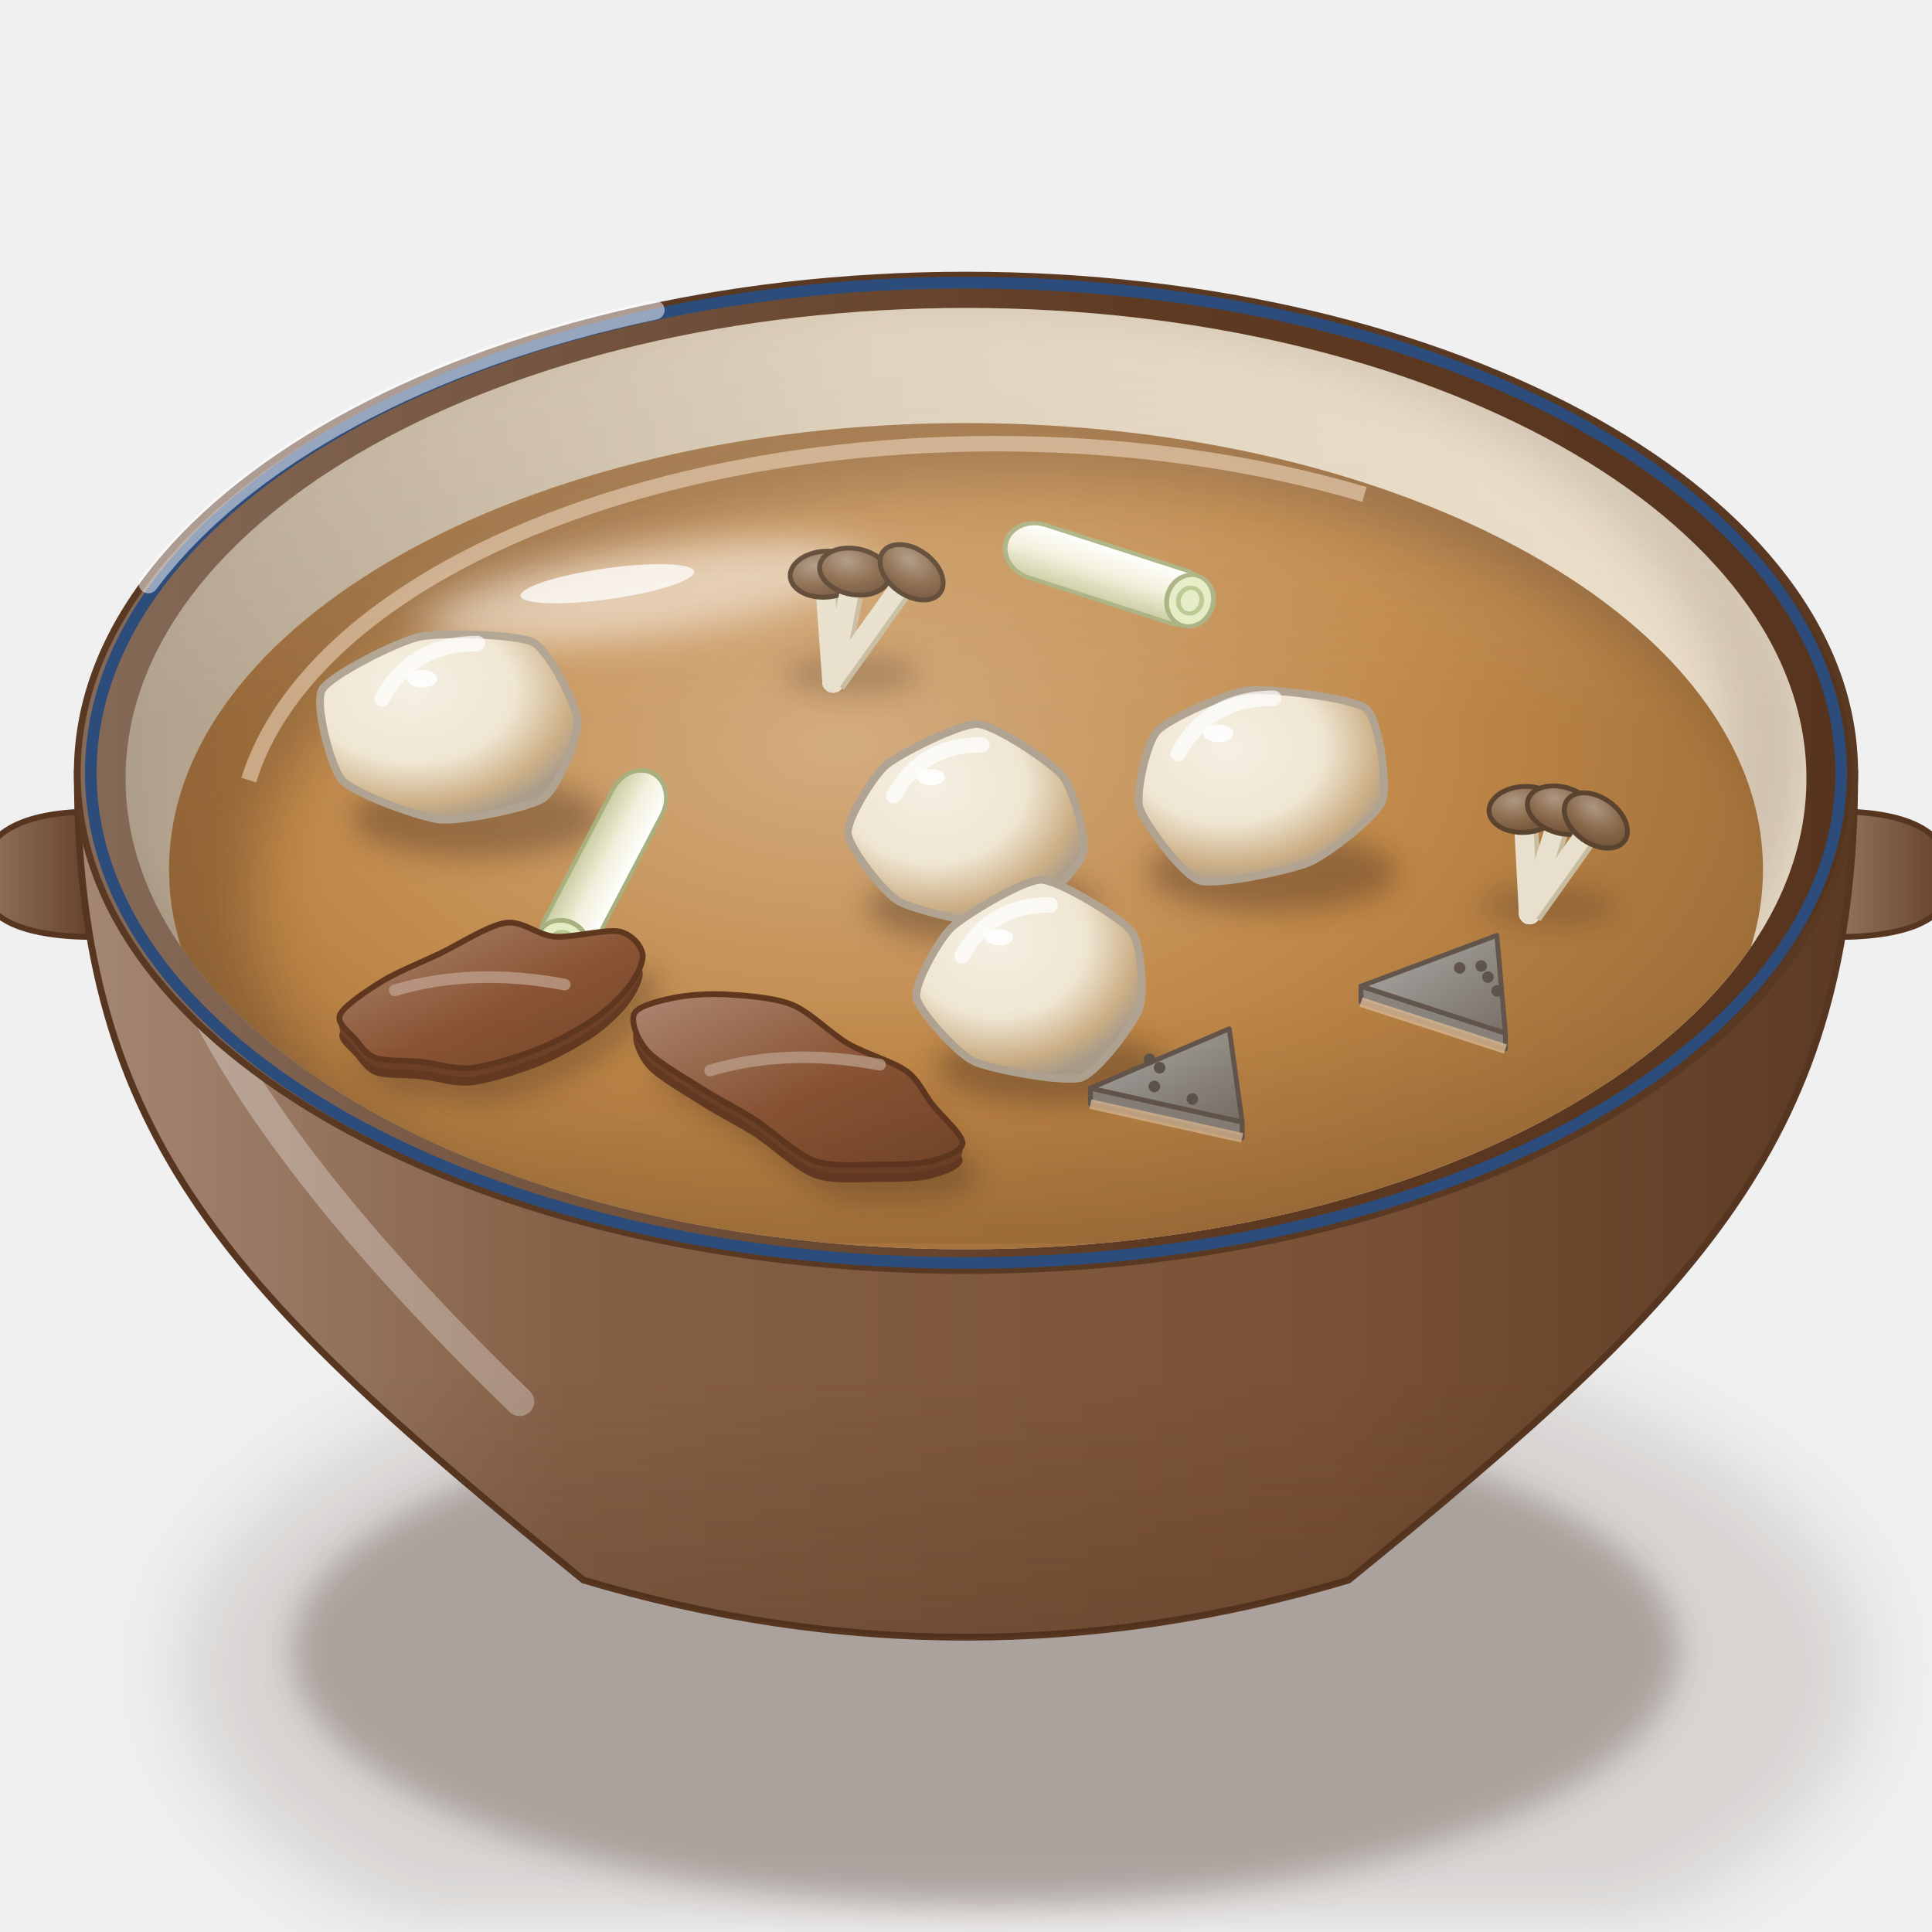
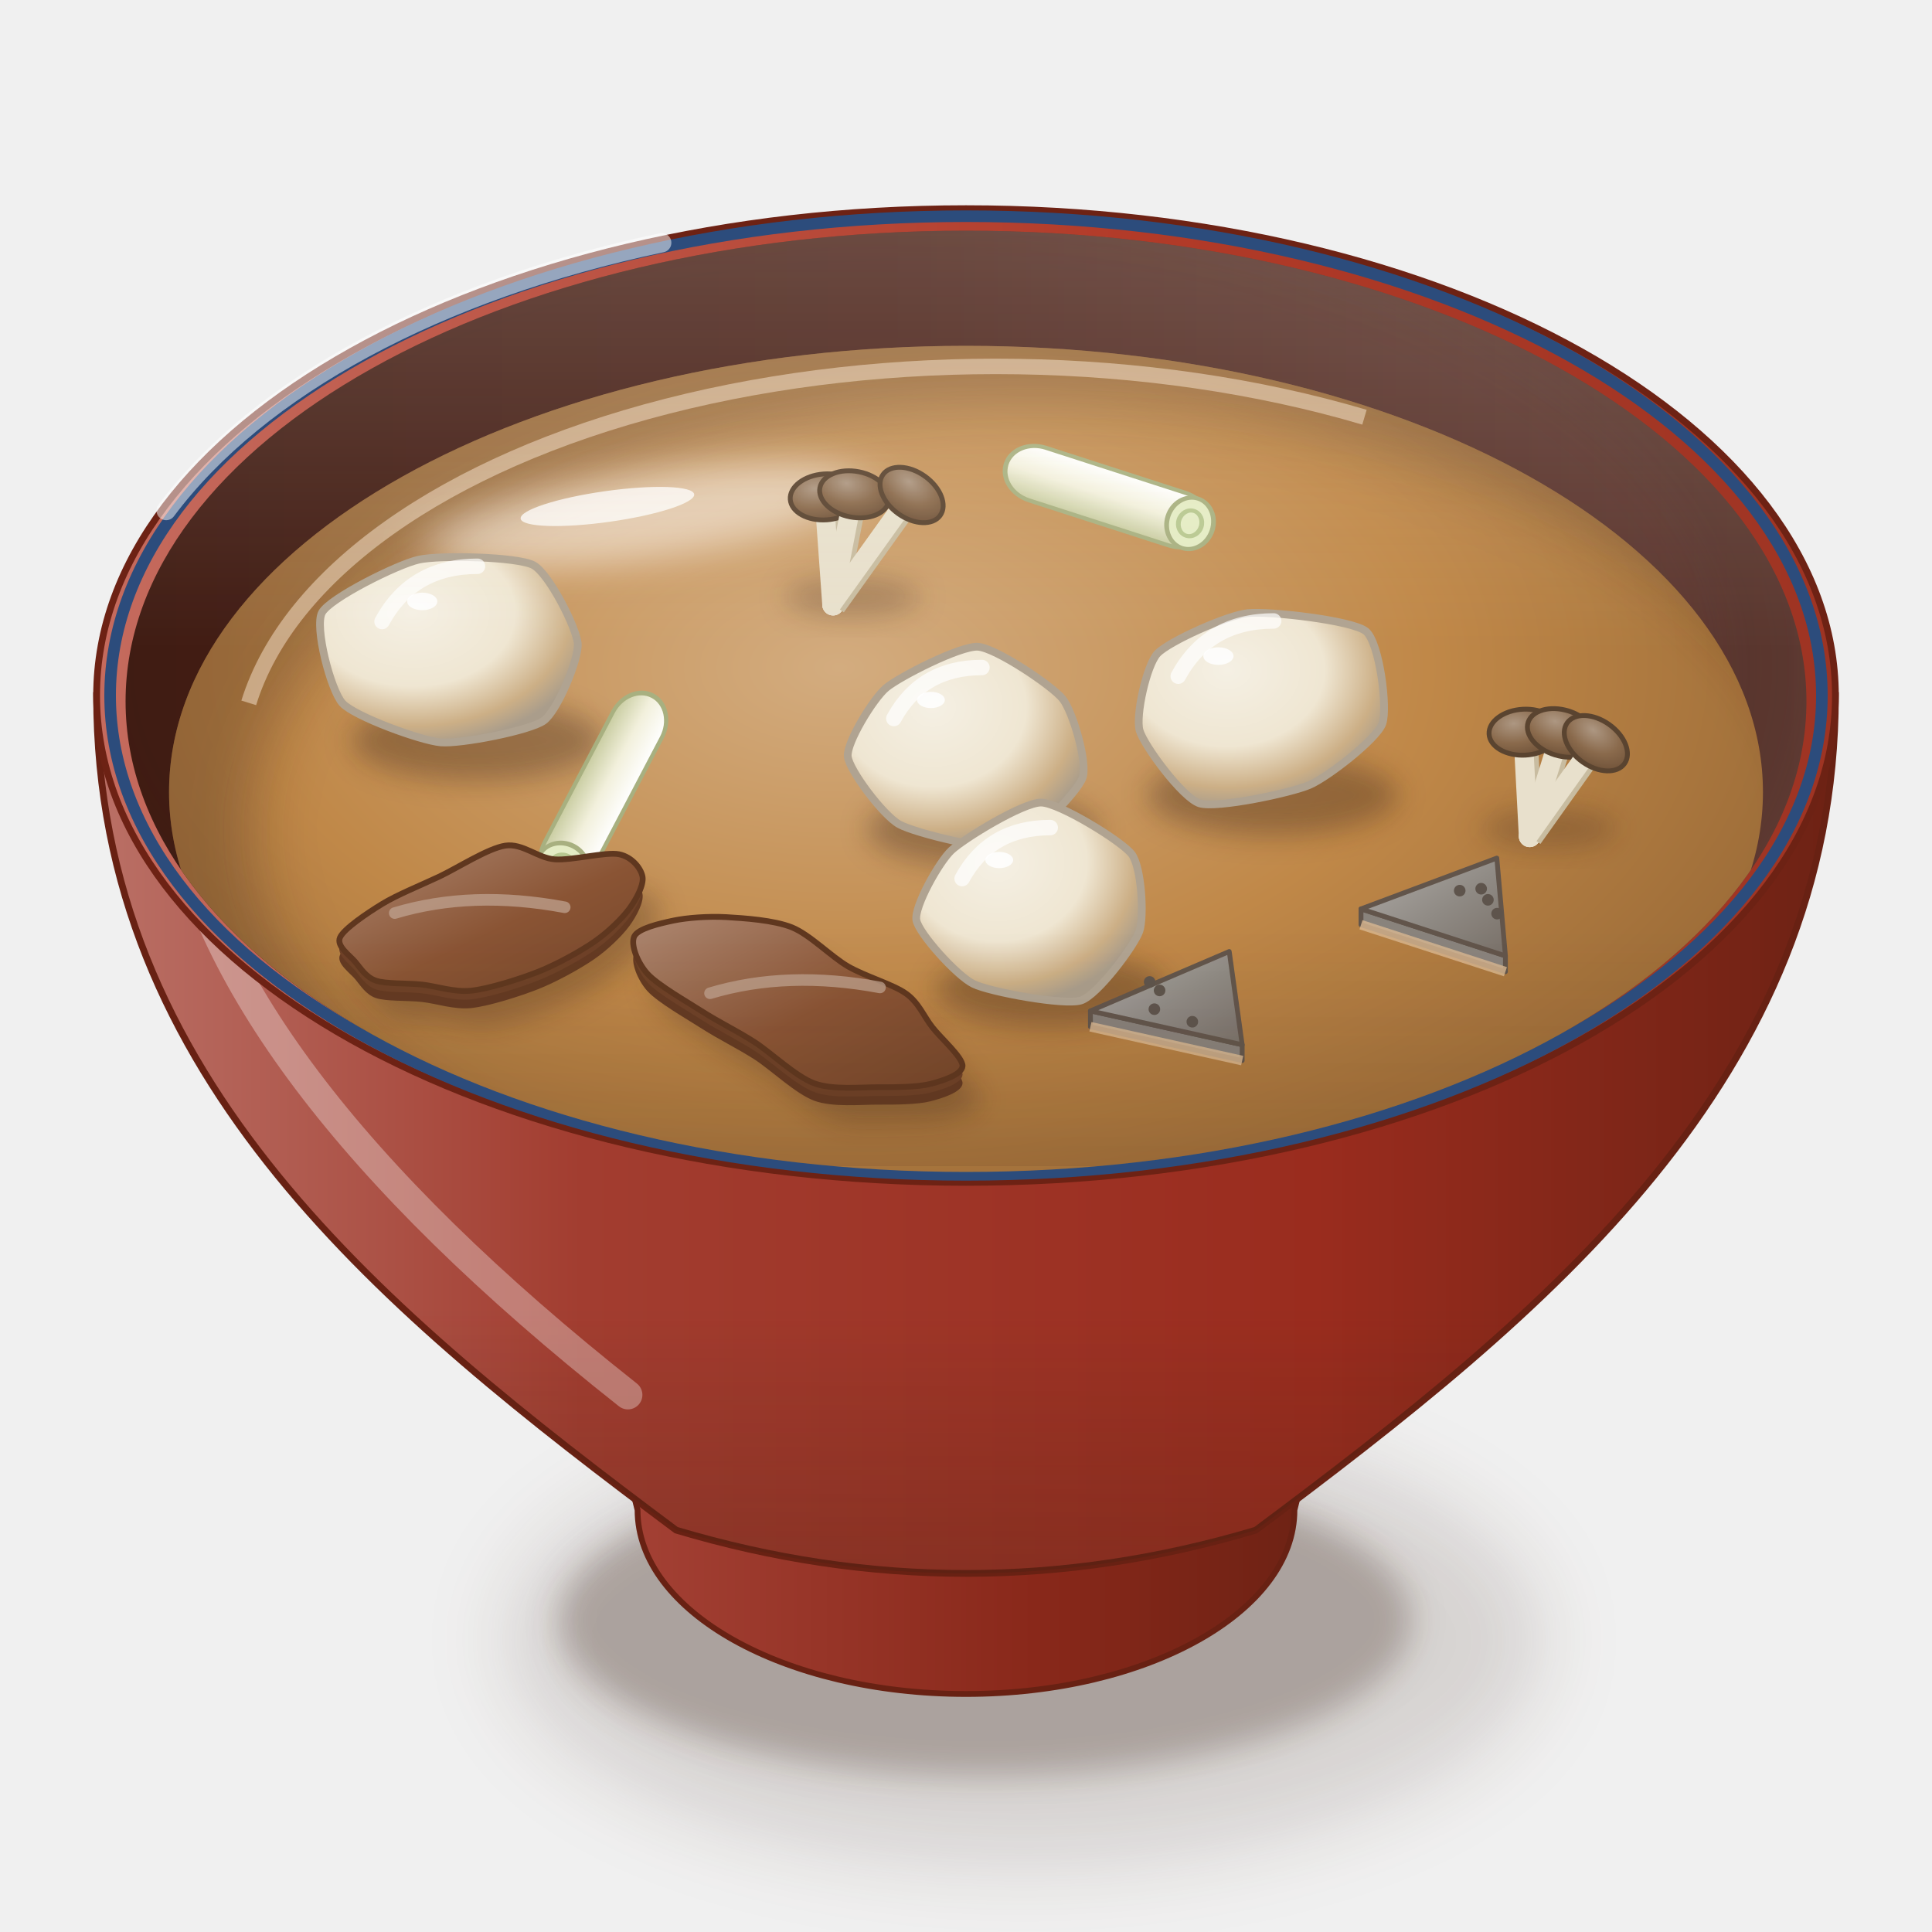
<svg xmlns="http://www.w3.org/2000/svg" viewBox="0 0 200 200" width="400" height="400">
  <defs>
    <filter id="imoni-1" x="-50%" y="-50%" width="200%" height="200%">
      <feGaussianBlur stdDeviation="4" />
    </filter>
    <filter id="imoni-2" x="-50%" y="-50%" width="200%" height="200%">
      <feGaussianBlur stdDeviation="1.6" />
    </filter>
    <linearGradient id="imoni-3" x1="0" y1="0" x2="1" y2="0">
-       <stop offset="0" stop-color="#a58976" />
-       <stop offset="0.28" stop-color="#856046" />
-       <stop offset="0.7" stop-color="#7a5236" />
-       <stop offset="1" stop-color="#5a3923" />
-     </linearGradient>
-     <linearGradient id="imoni-4" x1="0" y1="0" x2="0" y2="1">
+       <stop offset="0" stop-color="#a44135" />
+       <stop offset="0.6" stop-color="#89281a" />
+       <stop offset="1" stop-color="#6d2214" />
+     </linearGradient>
+     <linearGradient id="imoni-4" x1="0" y1="0" x2="1" y2="0">
+       <stop offset="0" stop-color="#ba7066" />
+       <stop offset="0.28" stop-color="#a23d30" />
+       <stop offset="0.7" stop-color="#9a2c1e" />
+       <stop offset="1" stop-color="#6d2214" />
+     </linearGradient>
+     <linearGradient id="imoni-5" x1="0" y1="0" x2="0" y2="1">
      <stop offset="0" stop-color="#3a2212" stop-opacity="0" />
      <stop offset="0.7" stop-color="#3a2212" stop-opacity="0" />
      <stop offset="1" stop-color="#3a2212" stop-opacity="0.22" />
    </linearGradient>
-     <linearGradient id="imoni-5" x1="0" y1="0" x2="1" y2="0">
-       <stop offset="0" stop-color="#866b59" />
-       <stop offset="0.6" stop-color="#5e3a22" />
-       <stop offset="1" stop-color="#56341e" />
-     </linearGradient>
    <linearGradient id="imoni-6" x1="0" y1="0" x2="1" y2="0">
-       <stop offset="0" stop-color="#b0a08b" />
-       <stop offset="0.45" stop-color="#daccb5" />
-       <stop offset="1" stop-color="#ece0cb" />
-     </linearGradient>
-     <clipPath id="imoni-7">
-       <path d="M13,80.6A87,48.72 0 1 0 187,80.6A87,48.72 0 1 0 13,80.6Z" />
+       <stop offset="0" stop-color="#c56b5e" />
+       <stop offset="0.6" stop-color="#b23a28" />
+       <stop offset="1" stop-color="#9e3423" />
+     </linearGradient>
+     <linearGradient id="imoni-7" x1="0" y1="0" x2="1" y2="0">
+       <stop offset="0" stop-color="#401c13" />
+       <stop offset="0.45" stop-color="#471f17" />
+       <stop offset="1" stop-color="#603b34" />
+     </linearGradient>
+     <clipPath id="imoni-8">
+       <path d="M13,72.6A87,48.72 0 1 0 187,72.6A87,48.72 0 1 0 13,72.6Z" />
    </clipPath>
-     <filter id="imoni-8" x="-50%" y="-50%" width="200%" height="200%">
+     <filter id="imoni-9" x="-50%" y="-50%" width="200%" height="200%">
      <feGaussianBlur stdDeviation="2.5" />
    </filter>
-     <clipPath id="imoni-9">
-       <path d="M13,80.6 A87,48.72 0 0 0 187,80.6 L200,80.6 L200,0 L0,0 L0,80.6Z" />
+     <clipPath id="imoni-10">
+       <path d="M13,72.6 A87,48.72 0 0 0 187,72.6 L200,72.6 L200,0 L0,0 L0,72.6Z" />
    </clipPath>
-     <linearGradient id="imoni-10" x1="0" y1="0" x2="1" y2="0">
-       <stop offset="0" stop-color="#95755e" />
-       <stop offset="1" stop-color="#623f28" />
-     </linearGradient>
    <radialGradient id="imoni-11" cx="0.42" cy="0.36" r="0.62">
      <stop offset="0" stop-color="#d3ac7f" />
      <stop offset="0.6" stop-color="#c08848" />
      <stop offset="1" stop-color="#9f6e39" />
    </radialGradient>
    <clipPath id="imoni-12">
-       <path d="M17.5,90A82.5,46.2 0 1 0 182.5,90A82.5,46.2 0 1 0 17.5,90Z" />
+       <path d="M17.5,82A82.5,46.2 0 1 0 182.5,82A82.5,46.2 0 1 0 17.5,82Z" />
    </clipPath>
    <filter id="imoni-13" x="-50%" y="-50%" width="200%" height="200%">
      <feGaussianBlur stdDeviation="3" />
    </filter>
    <filter id="imoni-14" x="-50%" y="-50%" width="200%" height="200%">
      <feGaussianBlur stdDeviation="2.2" />
    </filter>
    <linearGradient id="imoni-15" x1="0" y1="0" x2="0" y2="1">
      <stop offset="0" stop-color="#ffffff" />
      <stop offset="0.5" stop-color="#f2f0dc" />
      <stop offset="1" stop-color="#c8cca0" />
    </linearGradient>
    <radialGradient id="imoni-16" cx="0.36" cy="0.3" r="0.78">
      <stop offset="0" stop-color="#ad9782" />
      <stop offset="0.55" stop-color="#8a6a4c" />
      <stop offset="1" stop-color="#6d5037" />
    </radialGradient>
    <filter id="imoni-17" x="-50%" y="-50%" width="200%" height="200%">
      <feGaussianBlur stdDeviation="1.4" />
    </filter>
    <radialGradient id="imoni-18" cx="0.36" cy="0.3" r="0.72">
      <stop offset="0" stop-color="#f5f0e4" />
      <stop offset="0.55" stop-color="#efe6d2" />
      <stop offset="0.85" stop-color="#ccaf86" />
      <stop offset="1" stop-color="#aa9d8b" />
    </radialGradient>
    <linearGradient id="imoni-19" x1="0" y1="0" x2="1" y2="1">
      <stop offset="0" stop-color="#ad8771" />
      <stop offset="0.55" stop-color="#8a5434" />
      <stop offset="1" stop-color="#75462a" />
    </linearGradient>
    <linearGradient id="imoni-20" x1="0" y1="0" x2="1" y2="1">
      <stop offset="0" stop-color="#b1ada9" />
      <stop offset="0.55" stop-color="#8f8a84" />
      <stop offset="1" stop-color="#797068" />
    </linearGradient>
    <linearGradient id="imoni-21" x1="0" y1="0" x2="0" y2="1">
      <stop offset="0" stop-color="#fff8ec" stop-opacity="0.2" />
      <stop offset="0.45" stop-color="#fff8ec" stop-opacity="0" />
      <stop offset="0.75" stop-color="#3a2212" stop-opacity="0" />
      <stop offset="1" stop-color="#3a2212" stop-opacity="0.1" />
    </linearGradient>
  </defs>
-   <path d="M10,84 q-12,0 -12,7 q0,6 12,6Z" fill="url(#imoni-10)" stroke="#563620" stroke-width=".6" />
-   <path d="M190,84 q12,0 12,7 q0,6 -12,6Z" fill="url(#imoni-10)" stroke="#563620" stroke-width=".6" />
-   <ellipse cx="106" cy="172.96" rx="87.36" ry="38.44" fill="#3a2212" opacity="0.14" filter="url(#imoni-1)" />
-   <ellipse cx="102" cy="170.96" rx="71.76" ry="26.21" fill="#3a2212" opacity="0.28" filter="url(#imoni-2)" />
-   <path d="M8,80 C8,117.8 24,134 60.4,163.57 Q100,175.4 139.6,163.57 C176,134 192,117.8 192,80Z" fill="url(#imoni-3)" stroke="#563620" stroke-width=".7" />
-   <path d="M8,80 C8,117.8 24,134 60.4,163.57 Q100,175.4 139.6,163.57 C176,134 192,117.8 192,80Z" fill="url(#imoni-4)" />
-   <path d="M16,90 Q20,112.4 53.8,145.09" stroke="#fff" stroke-width="3" fill="none" stroke-linecap="round" opacity="0.3" />
-   <path d="M8,80A92,51.52 0 1 0 192,80A92,51.52 0 1 0 8,80Z" fill="url(#imoni-5)" stroke="#5a3923" stroke-width=".7" />
-   <path d="M13,80.6A87,48.72 0 1 0 187,80.6A87,48.72 0 1 0 13,80.6Z" fill="url(#imoni-6)" />
-   <g clip-path="url(#imoni-7)">
-     <path d="M5,77A89,50.72 0 1 0 183,77A89,50.72 0 1 0 5,77Z" fill="none" stroke="#3a2212" stroke-width="9" opacity=".16" filter="url(#imoni-8)" />
-   </g>
-   <path d="M9.4,80A90.6,50.74 0 1 0 190.6,80A90.6,50.74 0 1 0 9.4,80Z" fill="none" stroke="#2c4c7c" stroke-width="1.2" />
-   <g clip-path="url(#imoni-7)">
-     <path d="M17.5,90A82.5,46.2 0 1 0 182.5,90A82.5,46.2 0 1 0 17.5,90Z" fill="url(#imoni-11)" />
+   <ellipse cx="106" cy="169.74" rx="53.76" ry="23.65" fill="#3a2212" opacity="0.14" filter="url(#imoni-1)" />
+   <ellipse cx="102" cy="167.74" rx="44.16" ry="16.13" fill="#3a2212" opacity="0.28" filter="url(#imoni-2)" />
+   <path d="M64,148.32 L66,156.32 A34,19.04 0 0 0 134,156.32 L136,148.32Z" fill="url(#imoni-3)" stroke="#682113" stroke-width=".6" />
+   <path d="M10,72 C10,111.68 40,136 70,158.4 Q100,167.36 130,158.4 C160,136 190,111.68 190,72Z" fill="url(#imoni-4)" stroke="#682113" stroke-width=".7" />
+   <path d="M10,72 C10,111.68 40,136 70,158.4 Q100,167.36 130,158.4 C160,136 190,111.68 190,72Z" fill="url(#imoni-5)" />
+   <path d="M18,82 Q22,110.4 65,144.4" stroke="#fff" stroke-width="3" fill="none" stroke-linecap="round" opacity="0.32" />
+   <path d="M10,72A90,50.4 0 1 0 190,72A90,50.4 0 1 0 10,72Z" fill="url(#imoni-6)" stroke="#6d2214" stroke-width=".7" />
+   <path d="M13,72.6A87,48.72 0 1 0 187,72.6A87,48.72 0 1 0 13,72.6Z" fill="url(#imoni-7)" />
+   <g clip-path="url(#imoni-8)">
+     <path d="M5,69A89,50.72 0 1 0 183,69A89,50.72 0 1 0 5,69Z" fill="none" stroke="#3a2212" stroke-width="9" opacity=".16" filter="url(#imoni-9)" />
+   </g>
+   <path d="M11.4,72A88.6,49.62 0 1 0 188.6,72A88.6,49.62 0 1 0 11.4,72Z" fill="none" stroke="#2c4c7c" stroke-width="1.2" />
+   <g clip-path="url(#imoni-8)">
+     <path d="M17.5,82A82.5,46.2 0 1 0 182.5,82A82.5,46.2 0 1 0 17.5,82Z" fill="url(#imoni-11)" />
    <g clip-path="url(#imoni-12)">
-       <path fill-rule="evenodd" d="M0,0 H200 V200 H0Z M26.15,94A80.85,44.35 0 1 0 187.85,94A80.85,44.35 0 1 0 26.15,94Z" fill="#3a2212" opacity="0.3" filter="url(#imoni-13)" />
-       <path d="M25.75,80.76 A78.38,41.58 0 0 1 141.25,51.19" stroke="#e3c9ad" stroke-width="1.6" fill="none" opacity=".65" />
+       <path fill-rule="evenodd" d="M0,0 H200 V200 H0Z M26.15,86A80.85,44.35 0 1 0 187.85,86A80.85,44.35 0 1 0 26.15,86Z" fill="#3a2212" opacity="0.3" filter="url(#imoni-13)" />
+       <path d="M25.75,72.76 A78.38,41.58 0 0 1 141.25,43.19" stroke="#e3c9ad" stroke-width="1.6" fill="none" opacity=".65" />
    </g>
  </g>
  <g clip-path="url(#imoni-12)">
-     <ellipse cx="67" cy="61.36" rx="23.1" ry="4.5" fill="#fff" opacity="0.5" transform="rotate(-8 67 61.36)" filter="url(#imoni-14)" />
-     <ellipse cx="62.88" cy="60.43" rx="9.07" ry="1.6" fill="#fff" opacity="0.75" transform="rotate(-8 62.88 60.43)" />
-   </g>
-   <g clip-path="url(#imoni-7)">
-     <g transform="translate(114.63 59.41) rotate(17.89)">
+     <ellipse cx="67" cy="53.36" rx="23.1" ry="4.5" fill="#fff" opacity="0.5" transform="rotate(-8 67 53.36)" filter="url(#imoni-14)" />
+     <ellipse cx="62.88" cy="52.43" rx="9.07" ry="1.6" fill="#fff" opacity="0.75" transform="rotate(-8 62.88 52.43)" />
+   </g>
+   <g clip-path="url(#imoni-8)">
+     <g transform="translate(114.63 51.41) rotate(17.89)">
      <g transform="scale(1 0.84)">
        <rect x="-11" y="-3.4" width="22" height="6.8" rx="3.4" fill="url(#imoni-15)" stroke="#a8b080" stroke-width=".5" />
        <ellipse cx="9" cy="0" rx="2.4" ry="3.2" fill="#e4ecc4" stroke="#a8b080" stroke-width=".5" />
        <ellipse cx="9" cy="0" rx="1.2" ry="1.6" fill="none" stroke="#b8c890" stroke-width=".5" />
      </g>
    </g>
-     <ellipse cx="88.24" cy="69.79" rx="7" ry="2.1" fill="#3a2212" opacity="0.25" filter="url(#imoni-17)" />
-     <g transform="translate(86.24 70.59) rotate(15.89)">
+     <ellipse cx="88.24" cy="61.79" rx="7" ry="2.1" fill="#3a2212" opacity="0.25" filter="url(#imoni-17)" />
+     <g transform="translate(86.24 62.59) rotate(15.89)">
      <g transform="rotate(-20)">
        <path d="M0,0 L0,-11.18" stroke="#e8e0cc" stroke-width="2.24" stroke-linecap="round" />
        <path d="M0,0 L0,-11.18" stroke="#c8bca0" stroke-width=".5" transform="translate(1.12 0)" />
        <ellipse cx="0" cy="-11.18" rx="3.64" ry="2.38" fill="url(#imoni-16)" stroke="#5a4430" stroke-width=".5" />
      </g>
      <g transform="rotate(-4.93)">
        <path d="M0,0 L0,-11.63" stroke="#e8e0cc" stroke-width="2.24" stroke-linecap="round" />
        <path d="M0,0 L0,-11.63" stroke="#c8bca0" stroke-width=".5" transform="translate(1.12 0)" />
        <ellipse cx="0" cy="-11.63" rx="3.64" ry="2.38" fill="url(#imoni-16)" stroke="#5a4430" stroke-width=".5" />
      </g>
      <g transform="rotate(19.72)">
        <path d="M0,0 L0,-13.96" stroke="#e8e0cc" stroke-width="2.24" stroke-linecap="round" />
        <path d="M0,0 L0,-13.96" stroke="#c8bca0" stroke-width=".5" transform="translate(1.12 0)" />
        <ellipse cx="0" cy="-13.96" rx="3.64" ry="2.38" fill="url(#imoni-16)" stroke="#5a4430" stroke-width=".5" />
      </g>
    </g>
-     <ellipse cx="49.35" cy="84.66" rx="13" ry="4.16" fill="#3a2212" opacity="0.35" filter="url(#imoni-17)" />
-     <g transform="translate(47.35 75.46)">
+     <ellipse cx="49.35" cy="76.66" rx="13" ry="4.16" fill="#3a2212" opacity="0.35" filter="url(#imoni-17)" />
+     <g transform="translate(47.35 67.46)">
      <path d="M8.93,7.15C7.51,8.17 0.36,9.57 -1.73,9.39C-3.81,9.21 -10.66,6.69 -11.89,5.35C-13.12,4 -14.81,-2.56 -14.02,-4.04C-13.23,-5.53 -6.21,-9.03 -4.02,-9.52C-1.83,-10.02 6.21,-9.83 7.86,-8.96C9.5,-8.08 12.35,-2.42 12.46,-0.81C12.57,0.8 10.35,6.13 8.93,7.15Z" fill="url(#imoni-18)" stroke="#b0a391" stroke-width=".8" />
      <path d="M-7.8,-3.12 Q-4.68,-8.84 2.08,-8.84" stroke="#fff" stroke-width="1.6" fill="none" stroke-linecap="round" opacity="0.7" />
      <ellipse cx="-3.64" cy="-5.2" rx="1.56" ry="0.91" fill="#fff" opacity="0.85" />
    </g>
-     <ellipse cx="131.77" cy="90.32" rx="13" ry="4.16" fill="#3a2212" opacity="0.35" filter="url(#imoni-17)" />
-     <g transform="translate(129.77 81.12)">
+     <ellipse cx="131.77" cy="82.32" rx="13" ry="4.16" fill="#3a2212" opacity="0.35" filter="url(#imoni-17)" />
+     <g transform="translate(129.77 73.12)">
      <path d="M13.33,1.8C12.74,3.39 7.7,7.31 5.81,8.13C3.91,8.96 -3.84,10.6 -5.6,10.04C-7.36,9.47 -11.36,4.05 -11.8,2.5C-12.23,0.95 -11.08,-4.24 -9.96,-5.46C-8.84,-6.68 -2.77,-9.42 -0.61,-9.65C1.55,-9.88 10.24,-8.91 11.63,-7.77C13.03,-6.62 13.91,0.21 13.33,1.8Z" fill="url(#imoni-18)" stroke="#b0a391" stroke-width=".8" />
      <path d="M-7.8,-3.12 Q-4.68,-8.84 2.08,-8.84" stroke="#fff" stroke-width="1.6" fill="none" stroke-linecap="round" opacity="0.7" />
      <ellipse cx="-3.64" cy="-5.2" rx="1.56" ry="0.91" fill="#fff" opacity="0.85" />
    </g>
-     <ellipse cx="101.73" cy="93.86" rx="12" ry="3.84" fill="#3a2212" opacity="0.35" filter="url(#imoni-17)" />
-     <g transform="translate(99.73 85.26)">
+     <ellipse cx="101.73" cy="85.86" rx="12" ry="3.84" fill="#3a2212" opacity="0.35" filter="url(#imoni-17)" />
+     <g transform="translate(99.73 77.26)">
      <path d="M12.34,3.26C11.8,4.79 6.73,9.94 4.83,10.42C2.94,10.91 -4.97,9 -6.65,8.07C-8.33,7.13 -11.84,2.45 -11.97,1.04C-12.11,-0.37 -9.35,-4.92 -8,-6.05C-6.65,-7.19 -0.32,-10.42 1.5,-10.31C3.33,-10.2 9.18,-6.28 10.27,-4.92C11.35,-3.56 12.88,1.72 12.34,3.26Z" fill="url(#imoni-18)" stroke="#b0a391" stroke-width=".8" />
      <path d="M-7.2,-2.88 Q-4.32,-8.16 1.92,-8.16" stroke="#fff" stroke-width="1.6" fill="none" stroke-linecap="round" opacity="0.7" />
      <ellipse cx="-3.36" cy="-4.8" rx="1.44" ry="0.84" fill="#fff" opacity="0.85" />
    </g>
-     <g transform="translate(62.45 89.76) rotate(117.68)">
+     <g transform="translate(62.45 81.76) rotate(117.68)">
      <g transform="scale(1 0.84)">
        <rect x="-11" y="-3.4" width="22" height="6.8" rx="3.4" fill="url(#imoni-15)" stroke="#a8b080" stroke-width=".5" />
        <ellipse cx="9" cy="0" rx="2.4" ry="3.2" fill="#e4ecc4" stroke="#a8b080" stroke-width=".5" />
        <ellipse cx="9" cy="0" rx="1.2" ry="1.6" fill="none" stroke="#b8c890" stroke-width=".5" />
      </g>
    </g>
-     <ellipse cx="160.35" cy="93.77" rx="7" ry="2.1" fill="#3a2212" opacity="0.25" filter="url(#imoni-17)" />
-     <g transform="translate(158.35 94.57) rotate(17.42)">
+     <ellipse cx="160.35" cy="85.77" rx="7" ry="2.1" fill="#3a2212" opacity="0.25" filter="url(#imoni-17)" />
+     <g transform="translate(158.35 86.57) rotate(17.42)">
      <g transform="rotate(-20.44)">
        <path d="M0,0 L0,-10.79" stroke="#e8e0cc" stroke-width="2.24" stroke-linecap="round" />
        <path d="M0,0 L0,-10.79" stroke="#c8bca0" stroke-width=".5" transform="translate(1.12 0)" />
        <ellipse cx="0" cy="-10.79" rx="3.64" ry="2.38" fill="url(#imoni-16)" stroke="#5a4430" stroke-width=".5" />
      </g>
      <g transform="rotate(-0.22)">
        <path d="M0,0 L0,-11.2" stroke="#e8e0cc" stroke-width="2.24" stroke-linecap="round" />
        <path d="M0,0 L0,-11.2" stroke="#c8bca0" stroke-width=".5" transform="translate(1.12 0)" />
        <ellipse cx="0" cy="-11.2" rx="3.64" ry="2.38" fill="url(#imoni-16)" stroke="#5a4430" stroke-width=".5" />
      </g>
      <g transform="rotate(18.01)">
        <path d="M0,0 L0,-11.82" stroke="#e8e0cc" stroke-width="2.24" stroke-linecap="round" />
        <path d="M0,0 L0,-11.82" stroke="#c8bca0" stroke-width=".5" transform="translate(1.12 0)" />
        <ellipse cx="0" cy="-11.82" rx="3.64" ry="2.38" fill="url(#imoni-16)" stroke="#5a4430" stroke-width=".5" />
      </g>
    </g>
-     <ellipse cx="108.8" cy="110.43" rx="12" ry="3.84" fill="#3a2212" opacity="0.35" filter="url(#imoni-17)" />
-     <g transform="translate(106.8 101.83)">
+     <ellipse cx="108.8" cy="102.43" rx="12" ry="3.84" fill="#3a2212" opacity="0.35" filter="url(#imoni-17)" />
+     <g transform="translate(106.8 93.83)">
      <path d="M11.15,2.57C10.62,4.09 6.82,9.19 5.1,9.74C3.38,10.28 -4.34,8.86 -6.04,8.02C-7.74,7.19 -11.71,2.79 -11.94,1.41C-12.17,0.02 -9.6,-4.59 -8.31,-5.8C-7.01,-7.02 -0.87,-10.79 1,-10.75C2.87,-10.71 9.34,-6.74 10.35,-5.41C11.37,-4.08 11.67,1.06 11.15,2.57Z" fill="url(#imoni-18)" stroke="#b0a391" stroke-width=".8" />
      <path d="M-7.2,-2.88 Q-4.32,-8.16 1.92,-8.16" stroke="#fff" stroke-width="1.6" fill="none" stroke-linecap="round" opacity="0.7" />
      <ellipse cx="-3.36" cy="-4.8" rx="1.44" ry="0.84" fill="#fff" opacity="0.85" />
    </g>
-     <path d="M66.51,98.74C66.67,99.58 65.9,101.04 65.16,102.05C64.41,103.07 62.95,104.5 61.53,105.48C60.12,106.46 57.66,107.82 55.75,108.58C53.84,109.34 50.63,110.35 48.82,110.55C47,110.75 45.13,110.07 43.65,109.92C42.16,109.76 39.95,109.87 38.92,109.52C37.89,109.17 37.35,108.26 36.79,107.59C36.24,106.92 34.78,105.94 35.2,105.04C35.61,104.14 38,102.53 39.54,101.59C41.08,100.64 43.55,99.65 45.46,98.75C47.38,97.84 50.52,95.81 52.31,95.54C54.11,95.27 55.67,96.83 57.43,96.96C59.2,97.09 62.71,96.16 64.07,96.43C65.43,96.7 66.35,97.89 66.51,98.74Z" transform="translate(1.8 3.6)" fill="#3a2212" opacity="0.3" filter="url(#imoni-17)" />
-     <path d="M66.51,98.74C66.67,99.58 65.9,101.04 65.16,102.05C64.41,103.07 62.95,104.5 61.53,105.48C60.12,106.46 57.66,107.82 55.75,108.58C53.84,109.34 50.63,110.35 48.82,110.55C47,110.75 45.13,110.07 43.65,109.92C42.16,109.76 39.95,109.87 38.92,109.52C37.89,109.17 37.35,108.26 36.79,107.59C36.24,106.92 34.78,105.94 35.2,105.04C35.61,104.14 38,102.53 39.54,101.59C41.08,100.64 43.55,99.65 45.46,98.75C47.38,97.84 50.52,95.81 52.31,95.54C54.11,95.27 55.67,96.83 57.43,96.96C59.2,97.09 62.71,96.16 64.07,96.43C65.43,96.7 66.35,97.89 66.51,98.74Z" transform="translate(0 1.8)" fill="#643a22" />
-     <path d="M66.51,98.74C66.67,99.58 65.9,101.04 65.16,102.05C64.41,103.07 62.95,104.5 61.53,105.48C60.12,106.46 57.66,107.82 55.75,108.58C53.84,109.34 50.63,110.35 48.82,110.55C47,110.75 45.13,110.07 43.65,109.92C42.16,109.76 39.95,109.87 38.92,109.52C37.89,109.17 37.35,108.26 36.79,107.59C36.24,106.92 34.78,105.94 35.2,105.04C35.61,104.14 38,102.53 39.54,101.59C41.08,100.64 43.55,99.65 45.46,98.75C47.38,97.84 50.52,95.81 52.31,95.54C54.11,95.27 55.67,96.83 57.43,96.96C59.2,97.09 62.71,96.16 64.07,96.43C65.43,96.7 66.35,97.89 66.51,98.74Z" transform="translate(0 0.9)" fill="#6e4127" />
-     <path d="M66.51,98.74C66.67,99.58 65.9,101.04 65.16,102.05C64.41,103.07 62.95,104.5 61.53,105.48C60.12,106.46 57.66,107.82 55.75,108.58C53.84,109.34 50.63,110.35 48.82,110.55C47,110.75 45.13,110.07 43.65,109.92C42.16,109.76 39.95,109.87 38.92,109.52C37.89,109.17 37.35,108.26 36.79,107.59C36.24,106.92 34.78,105.94 35.2,105.04C35.61,104.14 38,102.53 39.54,101.59C41.08,100.64 43.55,99.65 45.46,98.75C47.38,97.84 50.52,95.81 52.31,95.54C54.11,95.27 55.67,96.83 57.43,96.96C59.2,97.09 62.71,96.16 64.07,96.43C65.43,96.7 66.35,97.89 66.51,98.74Z" fill="url(#imoni-19)" stroke="#5f371f" stroke-width=".6" />
-     <path d="M40.86,102.52 Q48.86,100.12 58.46,101.92" stroke="#bfa18f" stroke-width="1.2" fill="none" stroke-linecap="round" opacity=".75" />
-     <path d="M155.84,106.95L140.89,102.09L140.89,103.73L155.84,108.59Z" fill="#89837c" stroke="#62554b" stroke-width="0.5" stroke-linejoin="round" />
-     <path d="M155.84,108.59 L140.89,103.73" stroke="#d9b891" stroke-width="1" opacity=".8" />
-     <path d="M154.95,96.83L155.84,106.95L140.89,102.09Z" fill="url(#imoni-20)" stroke="#62554b" stroke-width="0.5" stroke-linejoin="round" />
-     <circle cx="154.98" cy="102.58" r=".6" fill="#5e544c" />
-     <circle cx="151.11" cy="100.2" r=".6" fill="#5e544c" />
-     <circle cx="153.33" cy="100" r=".6" fill="#5e544c" />
-     <circle cx="154.03" cy="101.15" r=".6" fill="#5e544c" />
-     <path d="M99.64,118.35C99.6,119.23 97.61,119.88 96.3,120.21C94.99,120.54 92.72,120.56 90.92,120.55C89.12,120.54 86.22,120.85 84.3,120.15C82.37,119.44 79.8,116.96 78.07,115.85C76.34,114.74 74.4,113.8 72.74,112.74C71.09,111.68 68.08,109.97 67.02,108.8C65.96,107.62 65.26,105.76 65.66,104.93C66.06,104.11 68.28,103.6 69.7,103.3C71.12,103 73.32,102.84 75.16,102.94C77,103.05 80.08,103.24 81.98,104C83.87,104.77 86.02,107.02 87.8,108.05C89.57,109.07 92.5,109.92 93.8,110.86C95.11,111.8 95.63,113.21 96.51,114.33C97.38,115.46 99.67,117.46 99.64,118.35Z" transform="translate(1.8 3.6)" fill="#3a2212" opacity="0.3" filter="url(#imoni-17)" />
-     <path d="M99.64,118.35C99.6,119.23 97.61,119.88 96.3,120.21C94.99,120.54 92.72,120.56 90.92,120.55C89.12,120.54 86.22,120.85 84.3,120.15C82.37,119.44 79.8,116.96 78.07,115.85C76.34,114.74 74.4,113.8 72.74,112.74C71.09,111.68 68.08,109.97 67.02,108.8C65.96,107.62 65.26,105.76 65.66,104.93C66.06,104.11 68.28,103.6 69.7,103.3C71.12,103 73.32,102.84 75.16,102.94C77,103.05 80.08,103.24 81.98,104C83.87,104.77 86.02,107.02 87.8,108.05C89.57,109.07 92.5,109.92 93.8,110.86C95.11,111.8 95.63,113.21 96.51,114.33C97.38,115.46 99.67,117.46 99.64,118.35Z" transform="translate(0 1.8)" fill="#643a22" />
-     <path d="M99.64,118.35C99.6,119.23 97.61,119.88 96.3,120.21C94.99,120.54 92.72,120.56 90.92,120.55C89.12,120.54 86.22,120.85 84.3,120.15C82.37,119.44 79.8,116.96 78.07,115.85C76.34,114.74 74.4,113.8 72.74,112.74C71.09,111.68 68.08,109.97 67.02,108.8C65.96,107.62 65.26,105.76 65.66,104.93C66.06,104.11 68.28,103.6 69.7,103.3C71.12,103 73.32,102.84 75.16,102.94C77,103.05 80.08,103.24 81.98,104C83.87,104.77 86.02,107.02 87.8,108.05C89.57,109.07 92.5,109.92 93.8,110.86C95.11,111.8 95.63,113.21 96.51,114.33C97.38,115.46 99.67,117.46 99.64,118.35Z" transform="translate(0 0.9)" fill="#6e4127" />
-     <path d="M99.64,118.35C99.6,119.23 97.61,119.88 96.3,120.21C94.99,120.54 92.72,120.56 90.92,120.55C89.12,120.54 86.22,120.85 84.3,120.15C82.37,119.44 79.8,116.96 78.07,115.85C76.34,114.74 74.4,113.8 72.74,112.74C71.09,111.68 68.08,109.97 67.02,108.8C65.96,107.62 65.26,105.76 65.66,104.93C66.06,104.11 68.28,103.6 69.7,103.3C71.12,103 73.32,102.84 75.16,102.94C77,103.05 80.08,103.24 81.98,104C83.87,104.77 86.02,107.02 87.8,108.05C89.57,109.07 92.5,109.92 93.8,110.86C95.11,111.8 95.63,113.21 96.51,114.33C97.38,115.46 99.67,117.46 99.64,118.35Z" fill="url(#imoni-19)" stroke="#5f371f" stroke-width=".6" />
-     <path d="M73.5,110.82 Q81.5,108.42 91.1,110.22" stroke="#bfa18f" stroke-width="1.2" fill="none" stroke-linecap="round" opacity=".75" />
-     <path d="M128.59,116.15L112.88,112.65L112.88,114.29L128.59,117.79Z" fill="#878079" stroke="#62554b" stroke-width="0.5" stroke-linejoin="round" />
-     <path d="M128.59,117.79 L112.88,114.29" stroke="#d9b891" stroke-width="1" opacity=".8" />
-     <path d="M112.88,112.65L127.25,106.5L128.59,116.15Z" fill="url(#imoni-20)" stroke="#62554b" stroke-width="0.5" stroke-linejoin="round" />
-     <circle cx="123.43" cy="113.77" r=".6" fill="#5e544c" />
-     <circle cx="119.01" cy="109.65" r=".6" fill="#5e544c" />
-     <circle cx="120.04" cy="110.53" r=".6" fill="#5e544c" />
-     <circle cx="119.5" cy="112.47" r=".6" fill="#5e544c" />
-   </g>
-   <rect x="0" y="31.28" width="200" height="97.44" fill="url(#imoni-21)" clip-path="url(#imoni-7)" />
-   <path d="M15.36,60.42 A92,51.52 0 0 1 67.8,32.09" stroke="#fff" stroke-width="2" fill="none" stroke-linecap="round" opacity="0.5" />
+     <path d="M66.51,90.74C66.67,91.58 65.9,93.04 65.16,94.05C64.41,95.07 62.95,96.5 61.53,97.48C60.12,98.46 57.66,99.82 55.75,100.58C53.84,101.34 50.63,102.35 48.82,102.55C47,102.75 45.13,102.07 43.65,101.92C42.16,101.76 39.95,101.87 38.92,101.52C37.89,101.17 37.35,100.26 36.79,99.59C36.24,98.92 34.78,97.94 35.2,97.04C35.61,96.14 38,94.53 39.54,93.59C41.08,92.64 43.55,91.65 45.46,90.75C47.38,89.84 50.52,87.81 52.31,87.54C54.11,87.27 55.67,88.83 57.43,88.96C59.2,89.09 62.71,88.16 64.07,88.43C65.43,88.7 66.35,89.89 66.51,90.74Z" transform="translate(1.8 3.6)" fill="#3a2212" opacity="0.3" filter="url(#imoni-17)" />
+     <path d="M66.51,90.74C66.67,91.58 65.9,93.04 65.16,94.05C64.41,95.07 62.95,96.5 61.53,97.48C60.12,98.46 57.66,99.82 55.75,100.58C53.84,101.34 50.63,102.35 48.82,102.55C47,102.75 45.13,102.07 43.65,101.92C42.16,101.76 39.95,101.87 38.92,101.52C37.89,101.17 37.35,100.26 36.79,99.59C36.24,98.92 34.78,97.94 35.2,97.04C35.61,96.14 38,94.53 39.54,93.59C41.08,92.64 43.55,91.65 45.46,90.75C47.38,89.84 50.52,87.81 52.31,87.54C54.11,87.27 55.67,88.83 57.43,88.96C59.2,89.09 62.71,88.16 64.07,88.43C65.43,88.7 66.35,89.89 66.51,90.74Z" transform="translate(0 1.8)" fill="#643a22" />
+     <path d="M66.51,90.74C66.67,91.58 65.9,93.04 65.16,94.05C64.41,95.07 62.95,96.5 61.53,97.48C60.12,98.46 57.66,99.82 55.75,100.58C53.84,101.34 50.63,102.35 48.82,102.55C47,102.75 45.13,102.07 43.65,101.92C42.16,101.76 39.95,101.87 38.92,101.52C37.89,101.17 37.35,100.26 36.79,99.59C36.24,98.92 34.78,97.94 35.2,97.04C35.61,96.14 38,94.53 39.54,93.59C41.08,92.64 43.55,91.65 45.46,90.75C47.38,89.84 50.52,87.81 52.31,87.54C54.11,87.27 55.67,88.83 57.43,88.96C59.2,89.09 62.71,88.16 64.07,88.43C65.43,88.7 66.35,89.89 66.51,90.74Z" transform="translate(0 0.9)" fill="#6e4127" />
+     <path d="M66.51,90.74C66.67,91.58 65.9,93.04 65.16,94.05C64.41,95.07 62.95,96.5 61.53,97.48C60.12,98.46 57.66,99.82 55.75,100.58C53.84,101.34 50.63,102.35 48.82,102.55C47,102.75 45.13,102.07 43.65,101.92C42.16,101.76 39.95,101.87 38.92,101.52C37.89,101.17 37.35,100.26 36.79,99.59C36.24,98.92 34.78,97.94 35.2,97.04C35.61,96.14 38,94.53 39.54,93.59C41.08,92.64 43.55,91.65 45.46,90.75C47.38,89.84 50.52,87.81 52.31,87.54C54.11,87.27 55.67,88.83 57.43,88.96C59.2,89.09 62.71,88.16 64.07,88.43C65.43,88.7 66.35,89.89 66.51,90.74Z" fill="url(#imoni-19)" stroke="#5f371f" stroke-width=".6" />
+     <path d="M40.86,94.52 Q48.86,92.12 58.46,93.92" stroke="#bfa18f" stroke-width="1.2" fill="none" stroke-linecap="round" opacity=".75" />
+     <path d="M155.84,98.95L140.89,94.09L140.89,95.73L155.84,100.59Z" fill="#89837c" stroke="#62554b" stroke-width="0.5" stroke-linejoin="round" />
+     <path d="M155.84,100.59 L140.89,95.73" stroke="#d9b891" stroke-width="1" opacity=".8" />
+     <path d="M154.95,88.83L155.84,98.95L140.89,94.09Z" fill="url(#imoni-20)" stroke="#62554b" stroke-width="0.5" stroke-linejoin="round" />
+     <circle cx="154.98" cy="94.58" r=".6" fill="#5e544c" />
+     <circle cx="151.11" cy="92.2" r=".6" fill="#5e544c" />
+     <circle cx="153.33" cy="92" r=".6" fill="#5e544c" />
+     <circle cx="154.03" cy="93.15" r=".6" fill="#5e544c" />
+     <path d="M99.64,110.35C99.6,111.23 97.61,111.88 96.3,112.21C94.99,112.54 92.72,112.56 90.92,112.55C89.12,112.54 86.22,112.85 84.3,112.15C82.37,111.44 79.8,108.96 78.07,107.85C76.34,106.74 74.4,105.8 72.74,104.74C71.09,103.68 68.08,101.97 67.02,100.8C65.96,99.62 65.26,97.76 65.66,96.93C66.06,96.11 68.28,95.6 69.7,95.3C71.12,95 73.32,94.84 75.16,94.94C77,95.05 80.08,95.24 81.98,96C83.87,96.77 86.02,99.02 87.8,100.05C89.57,101.07 92.5,101.92 93.8,102.86C95.11,103.8 95.63,105.21 96.51,106.33C97.38,107.46 99.67,109.46 99.64,110.35Z" transform="translate(1.8 3.6)" fill="#3a2212" opacity="0.3" filter="url(#imoni-17)" />
+     <path d="M99.64,110.35C99.6,111.23 97.61,111.88 96.3,112.21C94.99,112.54 92.72,112.56 90.92,112.55C89.12,112.54 86.22,112.85 84.3,112.15C82.37,111.44 79.8,108.96 78.07,107.85C76.34,106.74 74.4,105.8 72.74,104.74C71.09,103.68 68.08,101.97 67.02,100.8C65.96,99.62 65.26,97.76 65.66,96.93C66.06,96.11 68.28,95.6 69.7,95.3C71.12,95 73.32,94.84 75.16,94.94C77,95.05 80.08,95.24 81.98,96C83.87,96.77 86.02,99.02 87.8,100.05C89.57,101.07 92.5,101.92 93.8,102.86C95.11,103.8 95.63,105.21 96.51,106.33C97.38,107.46 99.67,109.46 99.64,110.35Z" transform="translate(0 1.8)" fill="#643a22" />
+     <path d="M99.64,110.35C99.6,111.23 97.61,111.88 96.3,112.21C94.99,112.54 92.72,112.56 90.92,112.55C89.12,112.54 86.22,112.85 84.3,112.15C82.37,111.44 79.8,108.96 78.07,107.85C76.34,106.74 74.4,105.8 72.74,104.74C71.09,103.68 68.08,101.97 67.02,100.8C65.96,99.62 65.26,97.76 65.66,96.93C66.06,96.11 68.28,95.6 69.7,95.3C71.12,95 73.32,94.84 75.16,94.94C77,95.05 80.08,95.24 81.98,96C83.87,96.77 86.02,99.02 87.8,100.05C89.57,101.07 92.5,101.92 93.8,102.86C95.11,103.8 95.63,105.21 96.51,106.33C97.38,107.46 99.67,109.46 99.64,110.35Z" transform="translate(0 0.9)" fill="#6e4127" />
+     <path d="M99.64,110.35C99.6,111.23 97.61,111.88 96.3,112.21C94.99,112.54 92.72,112.56 90.92,112.55C89.12,112.54 86.22,112.85 84.3,112.15C82.37,111.44 79.8,108.96 78.07,107.85C76.34,106.74 74.4,105.8 72.74,104.74C71.09,103.68 68.08,101.97 67.02,100.8C65.96,99.62 65.26,97.76 65.66,96.93C66.06,96.11 68.28,95.6 69.7,95.3C71.12,95 73.32,94.84 75.16,94.94C77,95.05 80.08,95.24 81.98,96C83.87,96.77 86.02,99.02 87.8,100.05C89.57,101.07 92.5,101.92 93.8,102.86C95.11,103.8 95.63,105.21 96.51,106.33C97.38,107.46 99.67,109.46 99.64,110.35Z" fill="url(#imoni-19)" stroke="#5f371f" stroke-width=".6" />
+     <path d="M73.5,102.82 Q81.5,100.42 91.1,102.22" stroke="#bfa18f" stroke-width="1.2" fill="none" stroke-linecap="round" opacity=".75" />
+     <path d="M128.59,108.15L112.88,104.65L112.88,106.29L128.59,109.79Z" fill="#878079" stroke="#62554b" stroke-width="0.5" stroke-linejoin="round" />
+     <path d="M128.59,109.79 L112.88,106.29" stroke="#d9b891" stroke-width="1" opacity=".8" />
+     <path d="M112.88,104.65L127.25,98.5L128.59,108.15Z" fill="url(#imoni-20)" stroke="#62554b" stroke-width="0.5" stroke-linejoin="round" />
+     <circle cx="123.43" cy="105.77" r=".6" fill="#5e544c" />
+     <circle cx="119.01" cy="101.65" r=".6" fill="#5e544c" />
+     <circle cx="120.04" cy="102.53" r=".6" fill="#5e544c" />
+     <circle cx="119.5" cy="104.47" r=".6" fill="#5e544c" />
+   </g>
+   <rect x="0" y="23.28" width="200" height="97.44" fill="url(#imoni-21)" clip-path="url(#imoni-8)" />
+   <path d="M17.2,52.85 A90,50.4 0 0 1 68.5,25.13" stroke="#fff" stroke-width="2" fill="none" stroke-linecap="round" opacity="0.5" />
</svg>
